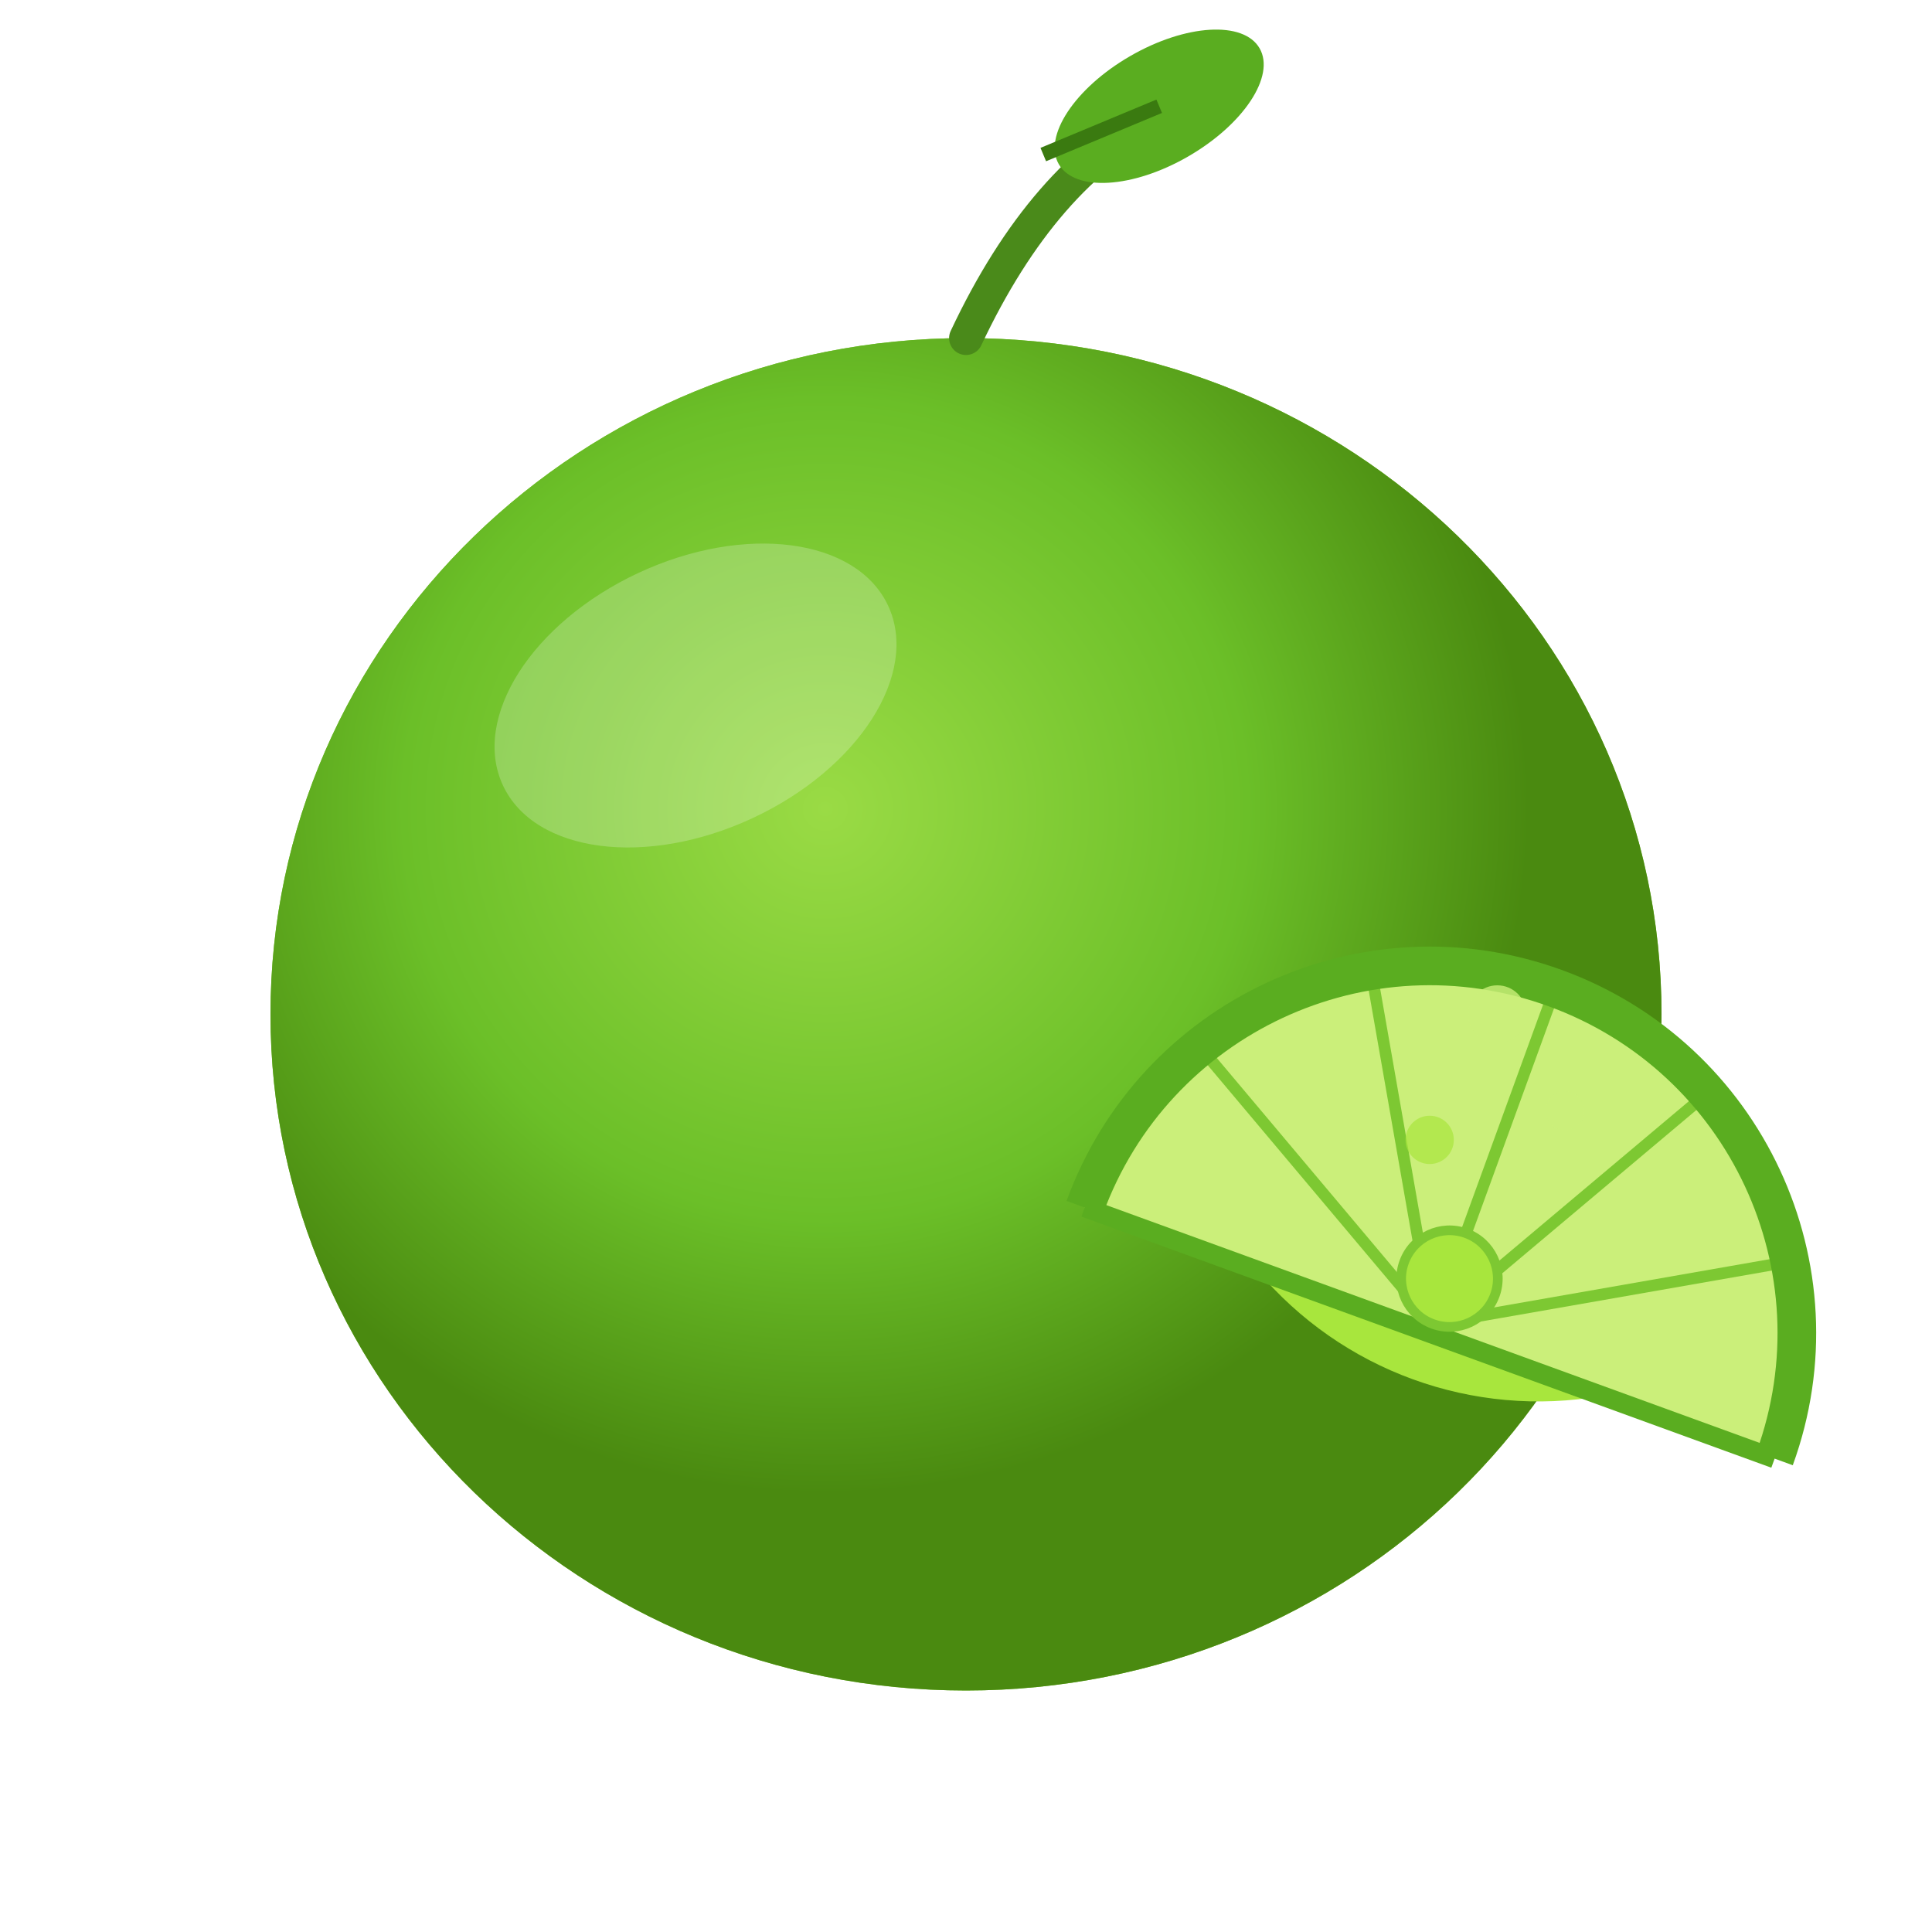
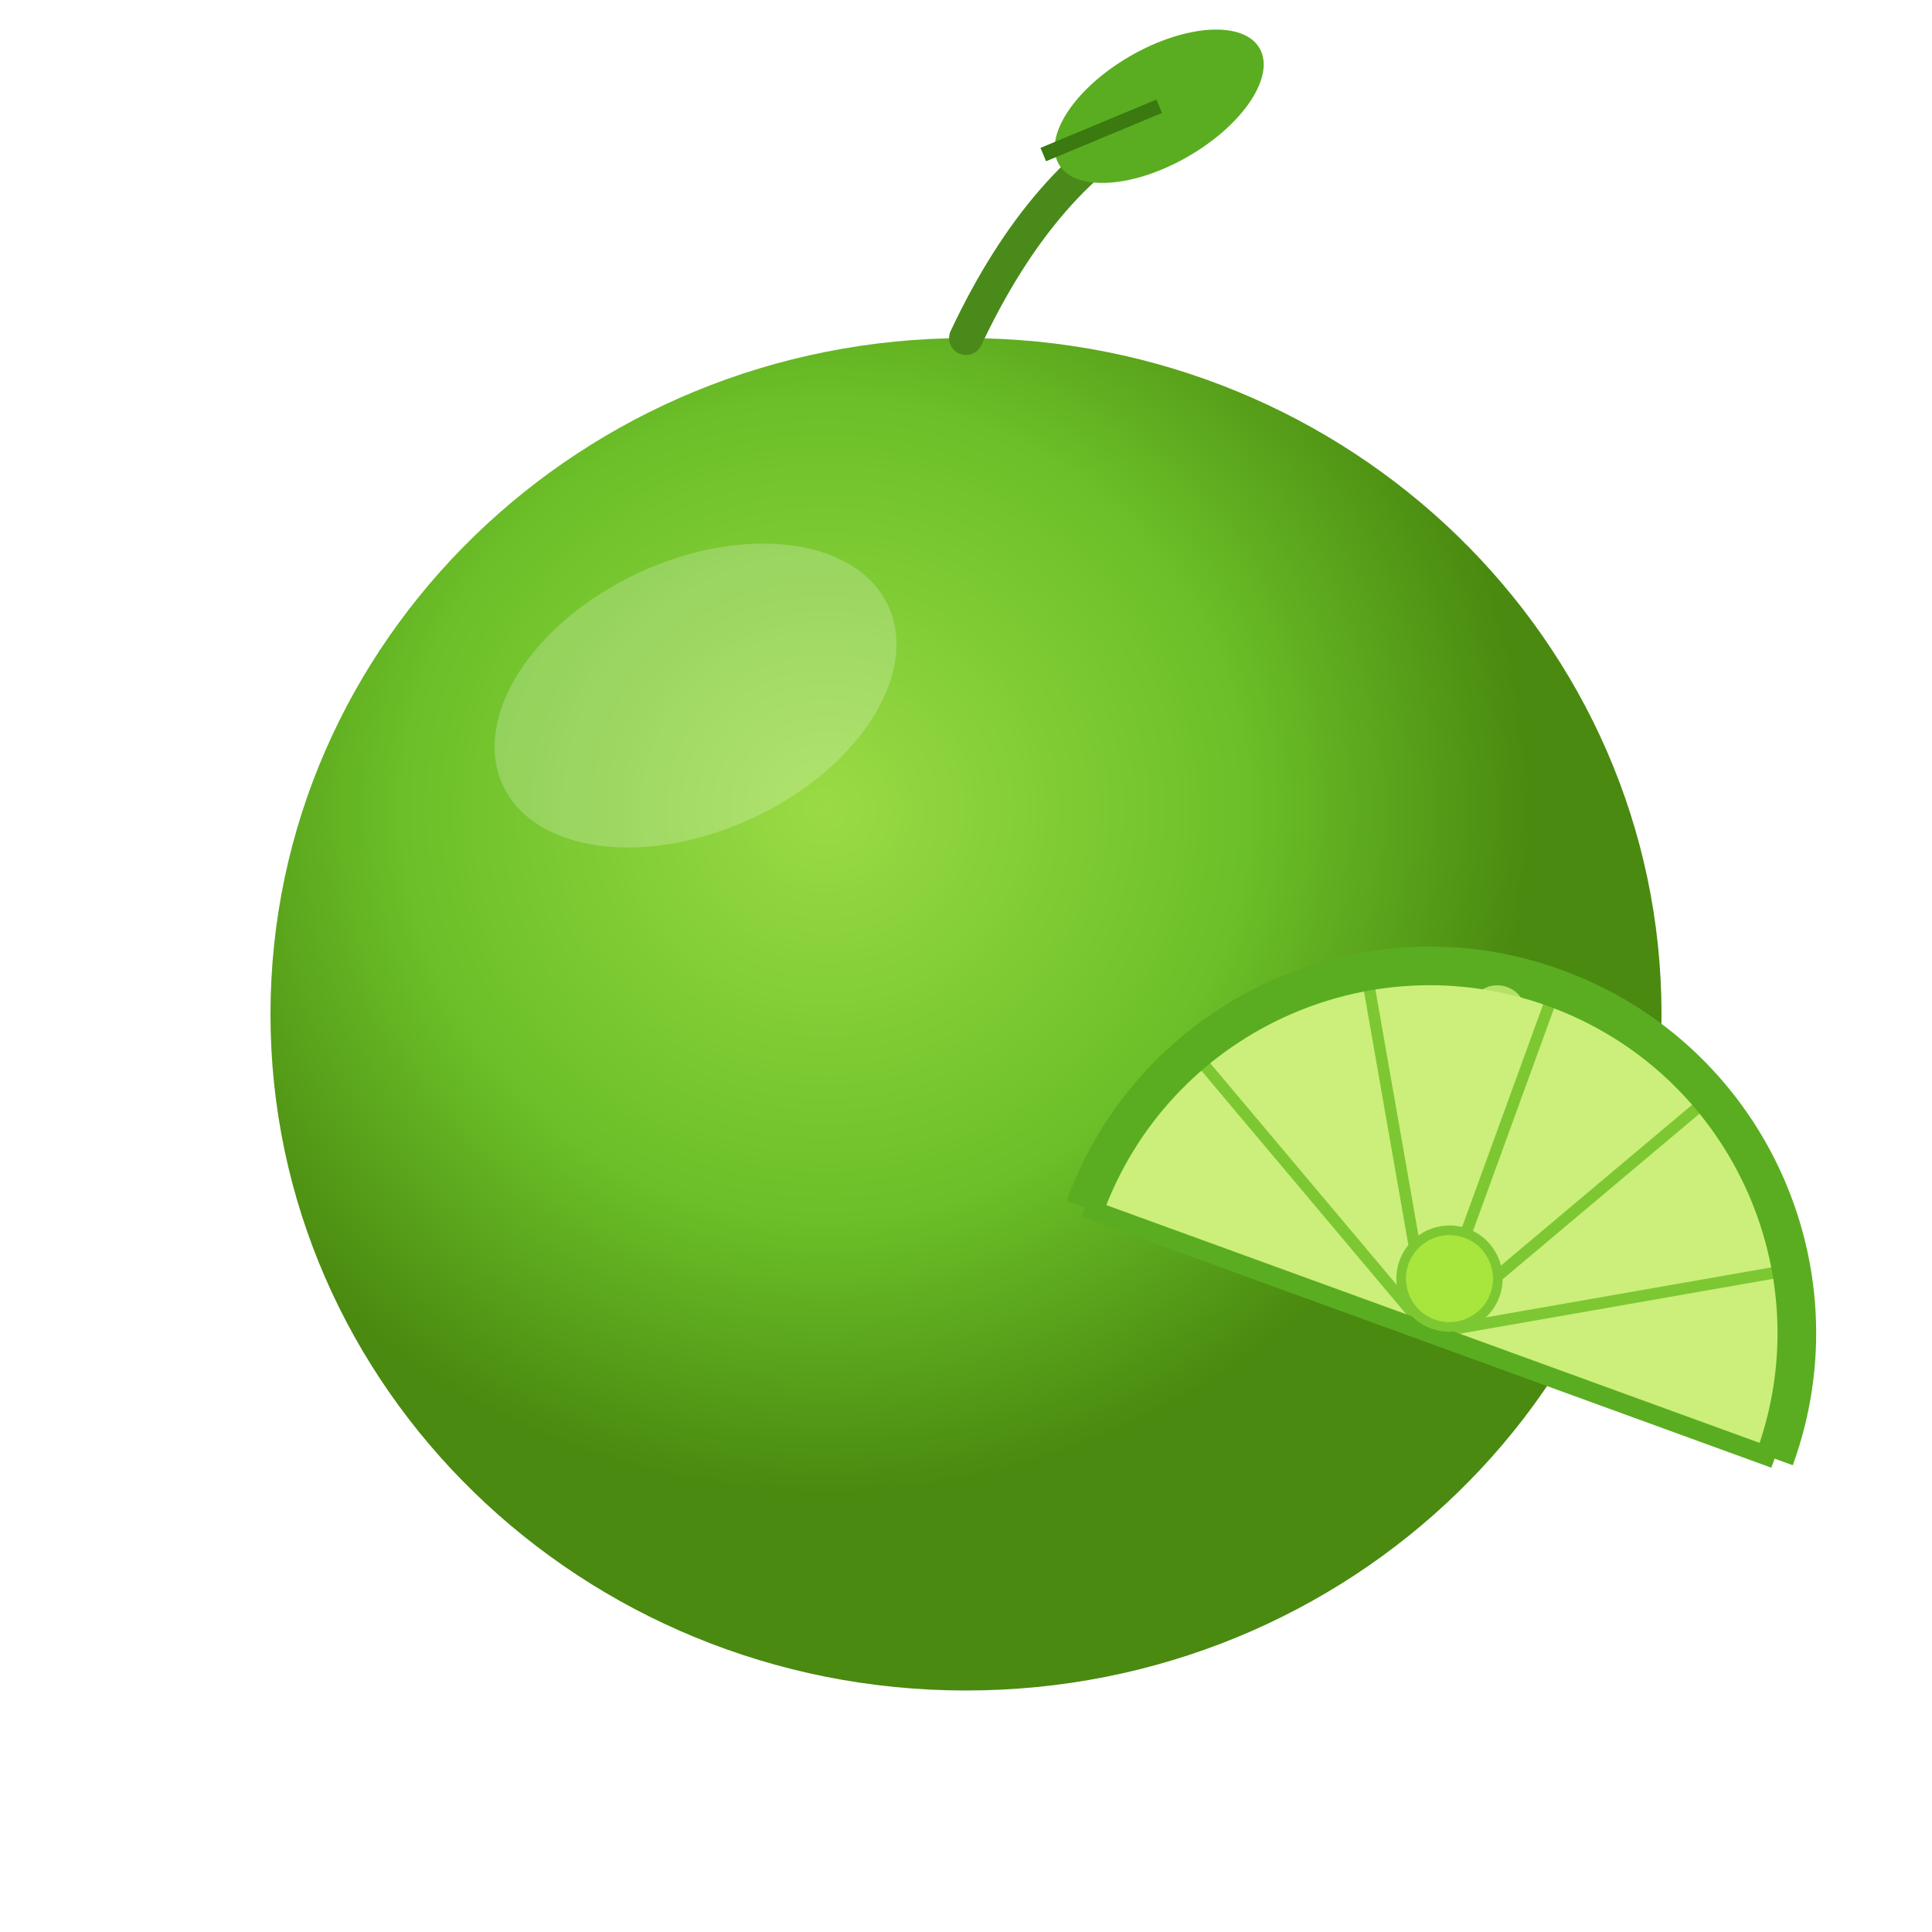
<svg xmlns="http://www.w3.org/2000/svg" viewBox="0 0 200 200" width="200" height="200">
-   <ellipse cx="100" cy="105" rx="72" ry="70" fill="#7DC832" />
-   <ellipse cx="100" cy="105" rx="72" ry="70" fill="url(#limeGrad)" />
-   <ellipse cx="72" cy="72" rx="22" ry="14" fill="rgba(255,255,255,0.22)" transform="rotate(-25 72 72)" />
-   <path d="M100 35 Q108 18 120 12" stroke="#4a8a1a" stroke-width="3.5" fill="none" stroke-linecap="round" />
-   <ellipse cx="120" cy="11" rx="12" ry="6" fill="#5AAD20" transform="rotate(-30 120 11)" />
-   <line x1="108" y1="16" x2="120" y2="11" stroke="#3a7a10" stroke-width="1.5" />
-   <g transform="translate(148, 138) rotate(20)">
-     <path d="M0 0 A38 38 0 0 1 38 0 L38 0 A38 38 0 0 1 0 0 Z" fill="#A8E63D" transform="translate(-19,0)" />
-     <path d="M-38 0 A38 38 0 0 1 38 0 Z" fill="#CBEF7A" />
-     <line x1="0" y1="0" x2="0" y2="-38" stroke="#7DC832" stroke-width="1.2" transform="translate(0,-1)" />
-     <line x1="0" y1="0" x2="19" y2="-33" stroke="#7DC832" stroke-width="1.2" transform="translate(0,-1)" />
-     <line x1="0" y1="0" x2="-19" y2="-33" stroke="#7DC832" stroke-width="1.2" transform="translate(0,-1)" />
-     <line x1="0" y1="0" x2="33" y2="-19" stroke="#7DC832" stroke-width="1.2" transform="translate(0,-1)" />
-     <line x1="0" y1="0" x2="-33" y2="-19" stroke="#7DC832" stroke-width="1.2" transform="translate(0,-1)" />
-     <path d="M-38 0 A38 38 0 0 1 38 0" fill="none" stroke="#5AAD20" stroke-width="4" />
-     <line x1="-38" y1="0" x2="38" y2="0" stroke="#5AAD20" stroke-width="2" />
-     <circle cx="0" cy="-6" r="5" fill="#A8E63D" stroke="#7DC832" stroke-width="1" />
-   </g>
-   <circle cx="155" cy="105" r="3" fill="#CBEF7A" opacity="0.8" />
-   <circle cx="162" cy="115" r="2" fill="#CBEF7A" opacity="0.7" />
-   <circle cx="148" cy="118" r="2.5" fill="#A8E63D" opacity="0.7" />
  <defs>
    <radialGradient id="limeGrad" cx="40%" cy="35%">
      <stop offset="0%" stop-color="#9ADB45" />
      <stop offset="60%" stop-color="#6BBF28" />
      <stop offset="100%" stop-color="#4A8A10" />
    </radialGradient>
  </defs>
+   <ellipse cx="100" cy="105" rx="72" ry="70" fill="url(#limeGrad)" />
+   <ellipse cx="72" cy="72" rx="22" ry="14" fill="rgba(255,255,255,0.22)" transform="rotate(-25 72 72)" />
+   <path d="M100 35 Q108 18 120 12" stroke="#4a8a1a" stroke-width="3.5" fill="none" stroke-linecap="round" />
+   <ellipse cx="120" cy="11" rx="12" ry="6" fill="#5AAD20" transform="rotate(-30 120 11)" />
+   <line x1="108" y1="16" x2="120" y2="11" stroke="#3a7a10" stroke-width="1.5" />
+   <g transform="translate(148, 138) rotate(20)">
+     <path d="M-38 0 A38 38 0 0 1 38 0 Z" fill="#CBEF7A" />
+     <line x1="0" y1="0" x2="0" y2="-38" stroke="#7DC832" stroke-width="1.2" />
+     <line x1="0" y1="0" x2="19" y2="-33" stroke="#7DC832" stroke-width="1.2" />
+     <line x1="0" y1="0" x2="-19" y2="-33" stroke="#7DC832" stroke-width="1.2" />
+     <line x1="0" y1="0" x2="33" y2="-19" stroke="#7DC832" stroke-width="1.2" />
+     <line x1="0" y1="0" x2="-33" y2="-19" stroke="#7DC832" stroke-width="1.2" />
+     <path d="M-38 0 A38 38 0 0 1 38 0" fill="none" stroke="#5AAD20" stroke-width="4" />
+     <line x1="-38" y1="0" x2="38" y2="0" stroke="#5AAD20" stroke-width="2" />
+     <circle cx="0" cy="-6" r="5" fill="#A8E63D" stroke="#7DC832" stroke-width="1" />
+   </g>
+   <circle cx="155" cy="105" r="3" fill="#CBEF7A" opacity="0.8" />
+   <circle cx="162" cy="115" r="2" fill="#CBEF7A" opacity="0.7" />
</svg>
